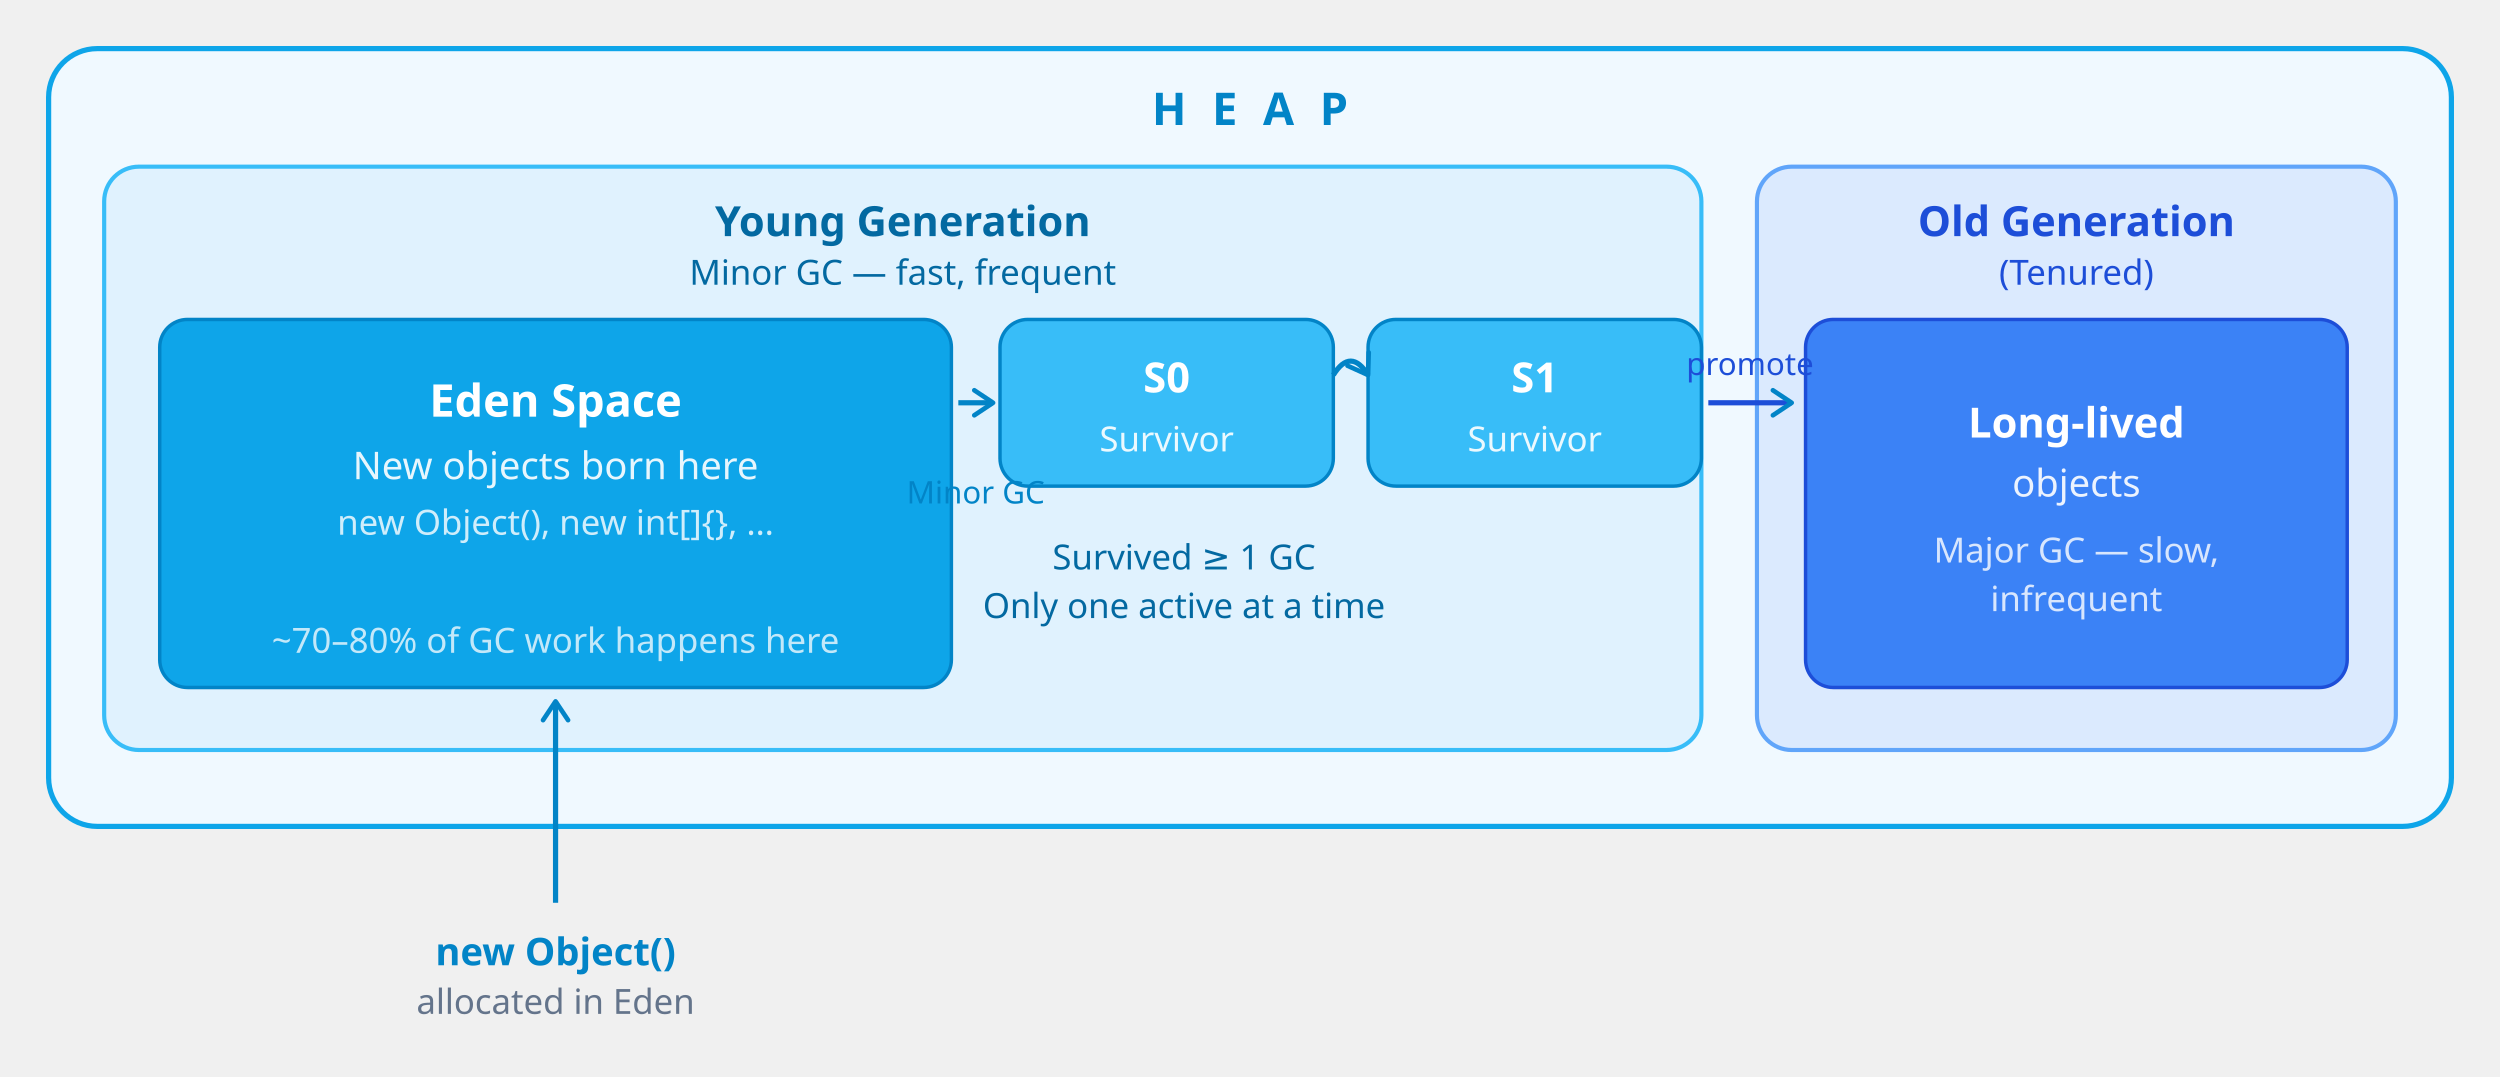
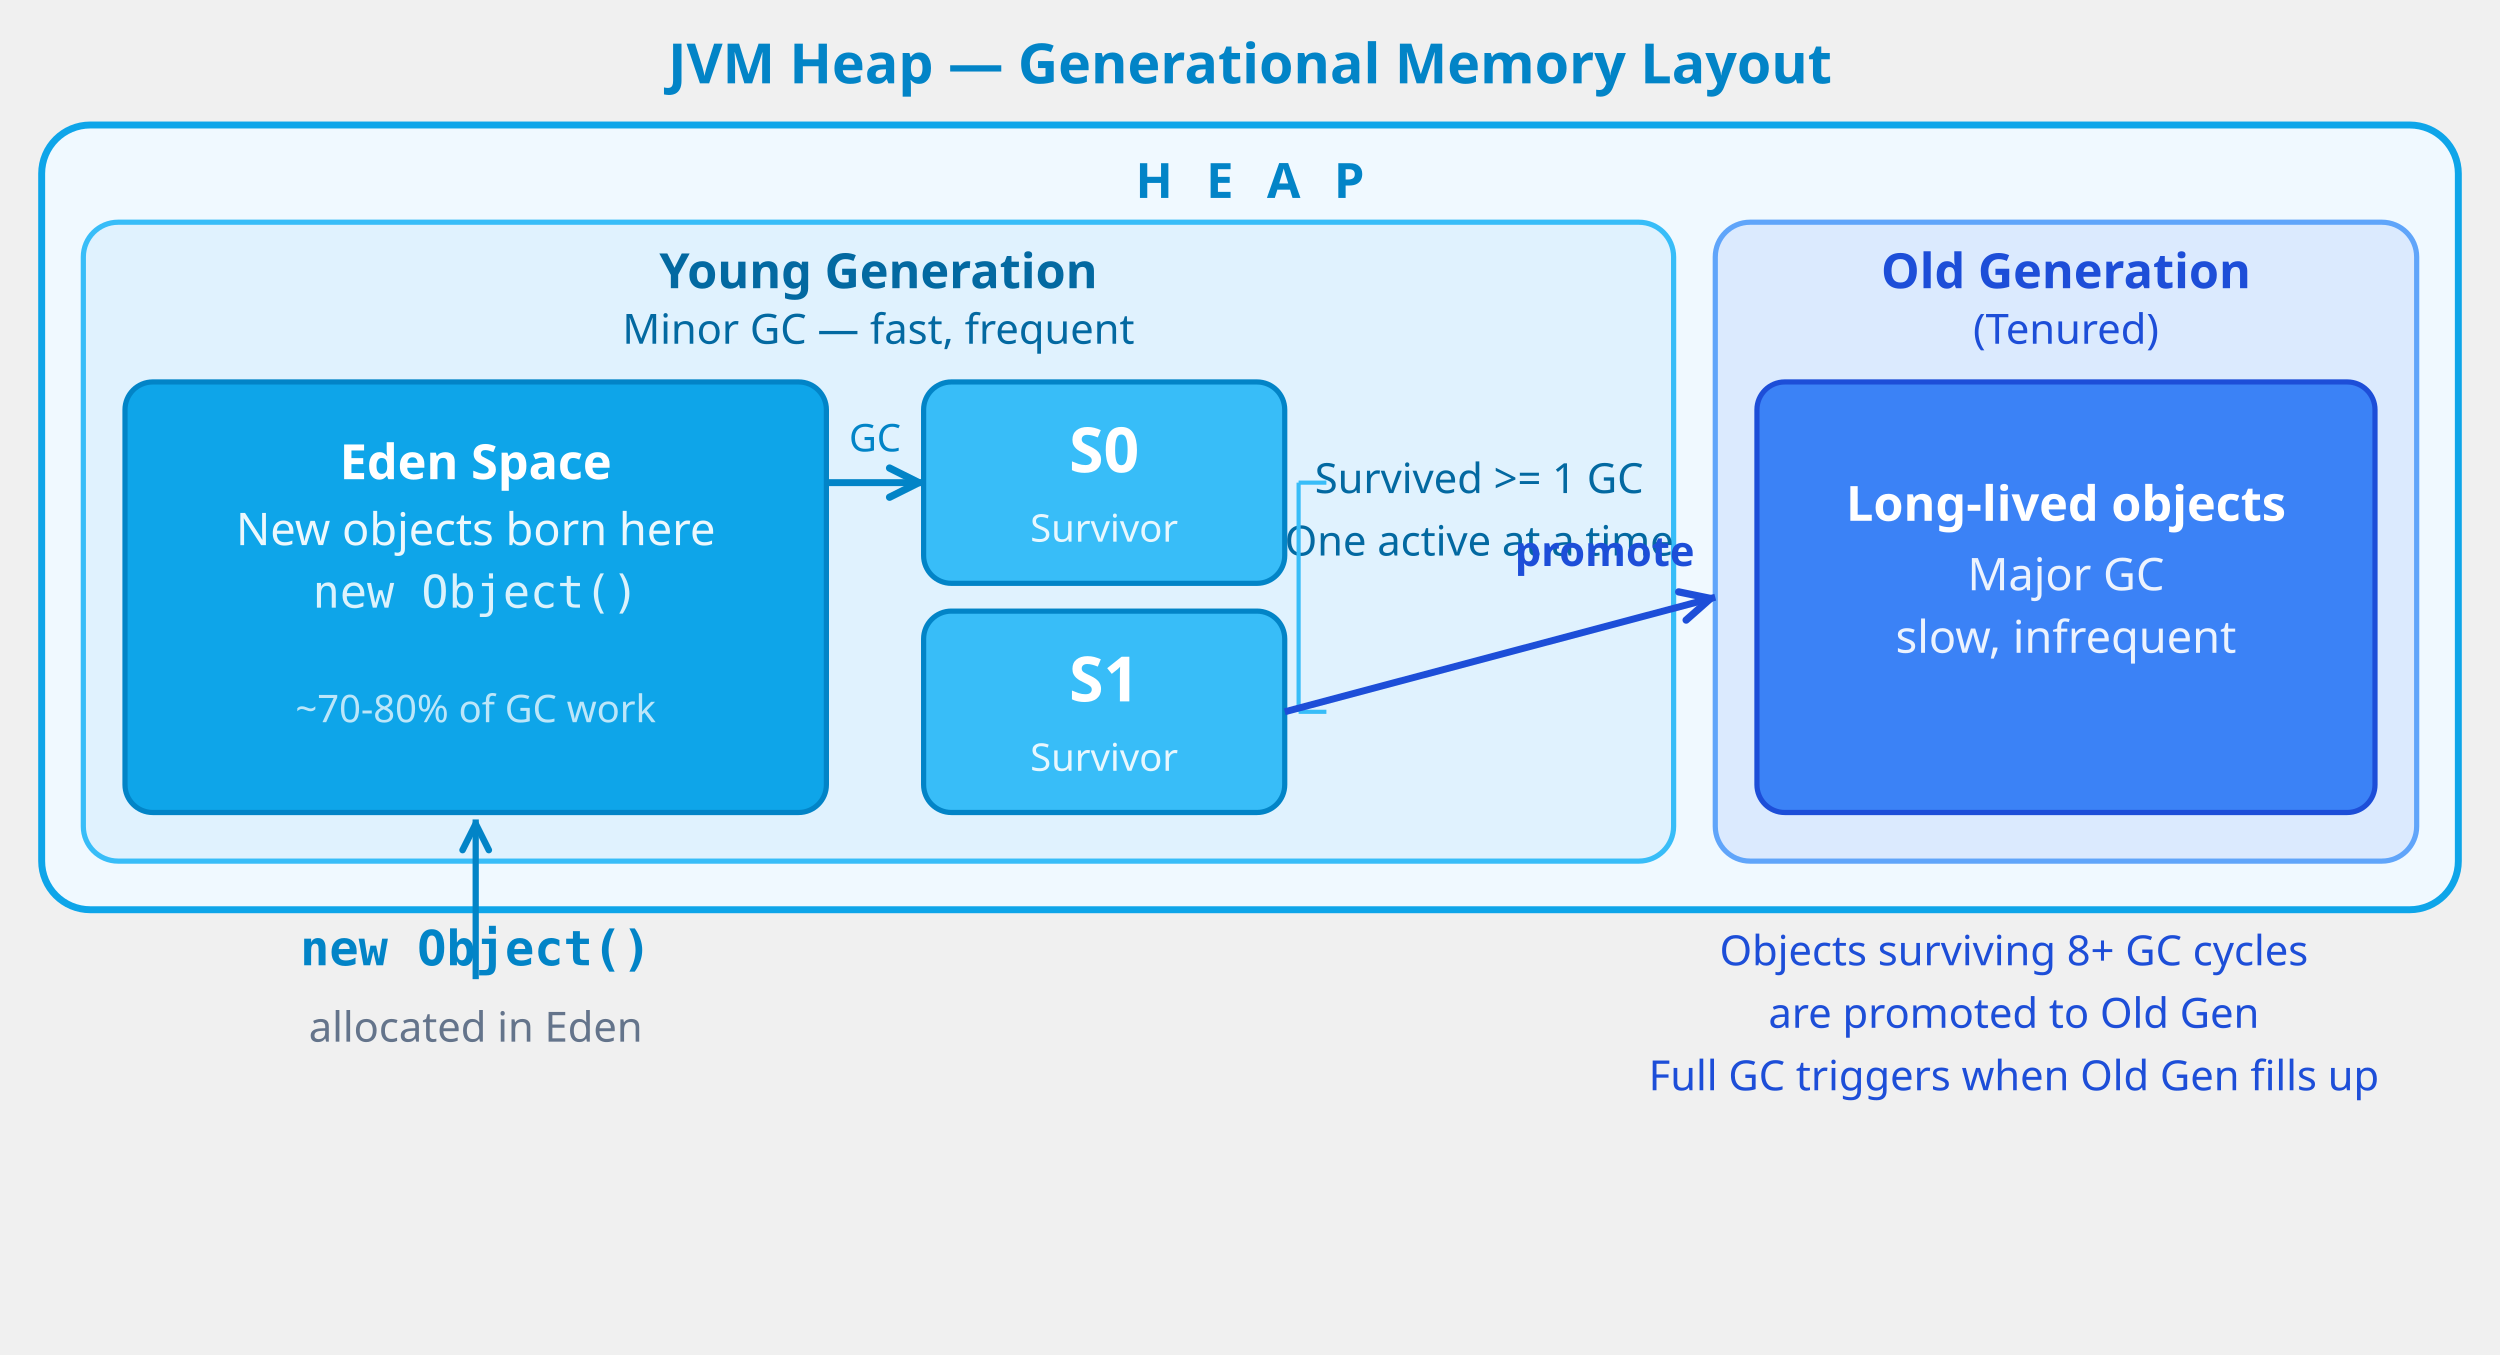
- <svg xmlns="http://www.w3.org/2000/svg" width="100%" viewBox="0 0 720 310" role="img">
+ <svg xmlns="http://www.w3.org/2000/svg" width="100%" viewBox="0 0 720 390" role="img">
  <defs>
-     <marker id="arr" viewBox="0 0 10 10" refX="8" refY="5" markerWidth="6" markerHeight="6" orient="auto-start-reverse">
-       <path d="M2 1L8 5L2 9" fill="none" stroke="#0284C7" stroke-width="1.5" stroke-linecap="round" stroke-linejoin="round" />
+     <marker id="hg-arr" viewBox="0 0 10 10" refX="9" refY="5" markerWidth="7" markerHeight="7" orient="auto-start-reverse">
+       <path d="M2 2L8 5L2 8" fill="none" stroke="#0284C7" stroke-width="1.5" stroke-linecap="round" stroke-linejoin="round" />
    </marker>
-     <marker id="arr-gray" viewBox="0 0 10 10" refX="8" refY="5" markerWidth="6" markerHeight="6" orient="auto-start-reverse">
-       <path d="M2 1L8 5L2 9" fill="none" stroke="#94a3b8" stroke-width="1.5" stroke-linecap="round" stroke-linejoin="round" />
+     <marker id="hg-arr-dark" viewBox="0 0 10 10" refX="9" refY="5" markerWidth="7" markerHeight="7" orient="auto-start-reverse">
+       <path d="M2 2L8 5L2 8" fill="none" stroke="#1D4ED8" stroke-width="1.5" stroke-linecap="round" stroke-linejoin="round" />
    </marker>
  </defs>
-   <rect x="14" y="14" width="692" height="224" rx="14" fill="#F0F9FF" stroke="#0EA5E9" stroke-width="1.5" />
-   <text x="360" y="36" font-family="ui-sans-serif,sans-serif" font-size="13" font-weight="700" fill="#0284C7" text-anchor="middle" letter-spacing="2">H E A P</text>
-   <rect x="30" y="48" width="460" height="168" rx="10" fill="#E0F2FE" stroke="#38BDF8" stroke-width="1.2" />
-   <text x="260" y="68" font-family="ui-sans-serif,sans-serif" font-size="12" font-weight="600" fill="#0369A1" text-anchor="middle">Young Generation</text>
-   <text x="260" y="82" font-family="ui-sans-serif,sans-serif" font-size="10" fill="#0369A1" text-anchor="middle">Minor GC — fast, frequent</text>
-   <rect x="46" y="92" width="228" height="106" rx="8" fill="#0EA5E9" stroke="#0284C7" stroke-width="1" />
-   <text x="160" y="120" font-family="ui-sans-serif,sans-serif" font-size="13" font-weight="700" fill="#fff" text-anchor="middle">Eden Space</text>
-   <text x="160" y="138" font-family="ui-sans-serif,sans-serif" font-size="11" fill="rgba(255,255,255,0.9)" text-anchor="middle">New objects born here</text>
-   <text x="160" y="154" font-family="ui-sans-serif,sans-serif" font-size="10" fill="rgba(255,255,255,0.8)" text-anchor="middle">new Object(), new int[]{}, …</text>
-   <text x="160" y="188" font-family="ui-sans-serif,sans-serif" font-size="10" fill="rgba(255,255,255,0.75)" text-anchor="middle">~70–80% of GC work happens here</text>
-   <rect x="288" y="92" width="96" height="48" rx="8" fill="#38BDF8" stroke="#0284C7" stroke-width="1" />
-   <text x="336" y="113" font-family="ui-sans-serif,sans-serif" font-size="12" font-weight="600" fill="#fff" text-anchor="middle">S0</text>
-   <text x="336" y="130" font-family="ui-sans-serif,sans-serif" font-size="10" fill="rgba(255,255,255,0.9)" text-anchor="middle">Survivor</text>
-   <rect x="394" y="92" width="96" height="48" rx="8" fill="#38BDF8" stroke="#0284C7" stroke-width="1" />
-   <text x="442" y="113" font-family="ui-sans-serif,sans-serif" font-size="12" font-weight="600" fill="#fff" text-anchor="middle">S1</text>
-   <text x="442" y="130" font-family="ui-sans-serif,sans-serif" font-size="10" fill="rgba(255,255,255,0.9)" text-anchor="middle">Survivor</text>
-   <text x="341" y="164" font-family="ui-sans-serif,sans-serif" font-size="10" fill="#0369A1" text-anchor="middle">Survived ≥ 1 GC</text>
-   <text x="341" y="178" font-family="ui-sans-serif,sans-serif" font-size="10" fill="#0369A1" text-anchor="middle">Only one active at a time</text>
-   <rect x="506" y="48" width="184" height="168" rx="10" fill="#DBEAFE" stroke="#60A5FA" stroke-width="1.2" />
-   <text x="598" y="68" font-family="ui-sans-serif,sans-serif" font-size="12" font-weight="600" fill="#1D4ED8" text-anchor="middle">Old Generation</text>
-   <text x="598" y="82" font-family="ui-sans-serif,sans-serif" font-size="10" fill="#1D4ED8" text-anchor="middle">(Tenured)</text>
-   <rect x="520" y="92" width="156" height="106" rx="8" fill="#3B82F6" stroke="#1D4ED8" stroke-width="1" />
-   <text x="598" y="126" font-family="ui-sans-serif,sans-serif" font-size="12" font-weight="600" fill="#fff" text-anchor="middle">Long-lived</text>
-   <text x="598" y="143" font-family="ui-sans-serif,sans-serif" font-size="11" fill="rgba(255,255,255,0.9)" text-anchor="middle">objects</text>
-   <text x="598" y="162" font-family="ui-sans-serif,sans-serif" font-size="10" fill="rgba(255,255,255,0.8)" text-anchor="middle">Major GC — slow,</text>
-   <text x="598" y="176" font-family="ui-sans-serif,sans-serif" font-size="10" fill="rgba(255,255,255,0.8)" text-anchor="middle">infrequent</text>
-   <line x1="160" y1="260" x2="160" y2="202" stroke="#0284C7" stroke-width="1.5" marker-end="url(#arr)" />
-   <text x="160" y="278" font-family="ui-sans-serif,sans-serif" font-size="11" fill="#0284C7" text-anchor="middle" font-weight="600">new Object()</text>
-   <text x="160" y="292" font-family="ui-sans-serif,sans-serif" font-size="10" fill="#64748b" text-anchor="middle">allocated in Eden</text>
-   <line x1="276" y1="116" x2="286" y2="116" stroke="#0284C7" stroke-width="1.5" marker-end="url(#arr)" />
-   <path d="M384 108 Q389 100 394 108" fill="none" stroke="#0284C7" stroke-width="1.5" marker-end="url(#arr)" />
-   <line x1="492" y1="116" x2="516" y2="116" stroke="#1D4ED8" stroke-width="1.5" marker-end="url(#arr)" />
-   <text x="504" y="108" font-family="ui-sans-serif,sans-serif" font-size="9" fill="#1D4ED8" text-anchor="middle">promote</text>
-   <text x="281" y="145" font-family="ui-sans-serif,sans-serif" font-size="9" fill="#0284C7" text-anchor="middle">Minor GC</text>
+   <text x="360" y="24" font-family="ui-sans-serif,sans-serif" font-size="16" font-weight="700" fill="#0284C7" text-anchor="middle">JVM Heap — Generational Memory Layout</text>
+   <rect x="12" y="36" width="696" height="226" rx="14" fill="#F0F9FF" stroke="#0EA5E9" stroke-width="2" />
+   <text x="360" y="57" font-family="ui-sans-serif,sans-serif" font-size="14" font-weight="700" fill="#0284C7" text-anchor="middle" letter-spacing="3">H E A P</text>
+   <rect x="24" y="64" width="458" height="184" rx="10" fill="#E0F2FE" stroke="#38BDF8" stroke-width="1.5" />
+   <text x="253" y="83" font-family="ui-sans-serif,sans-serif" font-size="14" font-weight="700" fill="#0369A1" text-anchor="middle">Young Generation</text>
+   <text x="253" y="99" font-family="ui-sans-serif,sans-serif" font-size="12" fill="#0369A1" text-anchor="middle">Minor GC — fast, frequent</text>
+   <rect x="36" y="110" width="202" height="124" rx="8" fill="#0EA5E9" stroke="#0284C7" stroke-width="1.5" />
+   <text x="137" y="138" font-family="ui-sans-serif,sans-serif" font-size="14" font-weight="700" fill="#fff" text-anchor="middle">Eden Space</text>
+   <text x="137" y="157" font-family="ui-sans-serif,sans-serif" font-size="13" fill="rgba(255,255,255,0.92)" text-anchor="middle">New objects born here</text>
+   <text x="137" y="175" font-family="ui-monospace,monospace" font-size="13" fill="rgba(255,255,255,0.85)" text-anchor="middle">new Object()</text>
+   <text x="137" y="208" font-family="ui-sans-serif,sans-serif" font-size="11" fill="rgba(255,255,255,0.72)" text-anchor="middle">~70-80% of GC work</text>
+   <rect x="266" y="110" width="104" height="58" rx="8" fill="#38BDF8" stroke="#0284C7" stroke-width="1.5" />
+   <text x="318" y="136" font-family="ui-sans-serif,sans-serif" font-size="18" font-weight="700" fill="#fff" text-anchor="middle">S0</text>
+   <text x="318" y="156" font-family="ui-sans-serif,sans-serif" font-size="11" fill="rgba(255,255,255,0.88)" text-anchor="middle">Survivor</text>
+   <rect x="266" y="176" width="104" height="58" rx="8" fill="#38BDF8" stroke="#0284C7" stroke-width="1.5" />
+   <text x="318" y="202" font-family="ui-sans-serif,sans-serif" font-size="18" font-weight="700" fill="#fff" text-anchor="middle">S1</text>
+   <text x="318" y="222" font-family="ui-sans-serif,sans-serif" font-size="11" fill="rgba(255,255,255,0.88)" text-anchor="middle">Survivor</text>
+   <text x="426" y="142" font-family="ui-sans-serif,sans-serif" font-size="12" fill="#0369A1" text-anchor="middle">Survived &gt;= 1 GC</text>
+   <text x="426" y="160" font-family="ui-sans-serif,sans-serif" font-size="12" fill="#0369A1" text-anchor="middle">One active at a time</text>
+   <line x1="374" y1="139" x2="382" y2="139" stroke="#38BDF8" stroke-width="1.2" />
+   <line x1="374" y1="205" x2="382" y2="205" stroke="#38BDF8" stroke-width="1.2" />
+   <line x1="374" y1="139" x2="374" y2="205" stroke="#38BDF8" stroke-width="1.2" />
+   <rect x="494" y="64" width="202" height="184" rx="10" fill="#DBEAFE" stroke="#60A5FA" stroke-width="1.5" />
+   <text x="595" y="83" font-family="ui-sans-serif,sans-serif" font-size="14" font-weight="700" fill="#1D4ED8" text-anchor="middle">Old Generation</text>
+   <text x="595" y="99" font-family="ui-sans-serif,sans-serif" font-size="12" fill="#1D4ED8" text-anchor="middle">(Tenured)</text>
+   <rect x="506" y="110" width="178" height="124" rx="8" fill="#3B82F6" stroke="#1D4ED8" stroke-width="1.5" />
+   <text x="595" y="150" font-family="ui-sans-serif,sans-serif" font-size="14" font-weight="700" fill="#fff" text-anchor="middle">Long-lived objects</text>
+   <text x="595" y="170" font-family="ui-sans-serif,sans-serif" font-size="13" fill="rgba(255,255,255,0.9)" text-anchor="middle">Major GC</text>
+   <text x="595" y="188" font-family="ui-sans-serif,sans-serif" font-size="13" fill="rgba(255,255,255,0.9)" text-anchor="middle">slow, infrequent</text>
+   <line x1="238" y1="139" x2="266" y2="139" stroke="#0284C7" stroke-width="2" marker-end="url(#hg-arr)" />
+   <text x="252" y="130" font-family="ui-sans-serif,sans-serif" font-size="11" fill="#0284C7" text-anchor="middle">GC</text>
+   <line x1="370" y1="205" x2="494" y2="172" stroke="#1D4ED8" stroke-width="2" marker-end="url(#hg-arr-dark)" />
+   <text x="488" y="163" font-family="ui-sans-serif,sans-serif" font-size="12" font-weight="600" fill="#1D4ED8" text-anchor="end">promote</text>
+   <text x="137" y="278" font-family="ui-monospace,monospace" font-size="14" font-weight="700" fill="#0284C7" text-anchor="middle">new Object()</text>
+   <line x1="137" y1="282" x2="137" y2="236" stroke="#0284C7" stroke-width="1.8" marker-end="url(#hg-arr)" />
+   <text x="137" y="300" font-family="ui-sans-serif,sans-serif" font-size="12" fill="#64748b" text-anchor="middle">allocated in Eden</text>
+   <text x="580" y="278" font-family="ui-sans-serif,sans-serif" font-size="12" fill="#1D4ED8" text-anchor="middle">Objects surviving 8+ GC cycles</text>
+   <text x="580" y="296" font-family="ui-sans-serif,sans-serif" font-size="12" fill="#1D4ED8" text-anchor="middle">are promoted to Old Gen</text>
+   <text x="580" y="314" font-family="ui-sans-serif,sans-serif" font-size="12" fill="#1D4ED8" text-anchor="middle">Full GC triggers when Old Gen fills up</text>
</svg>
